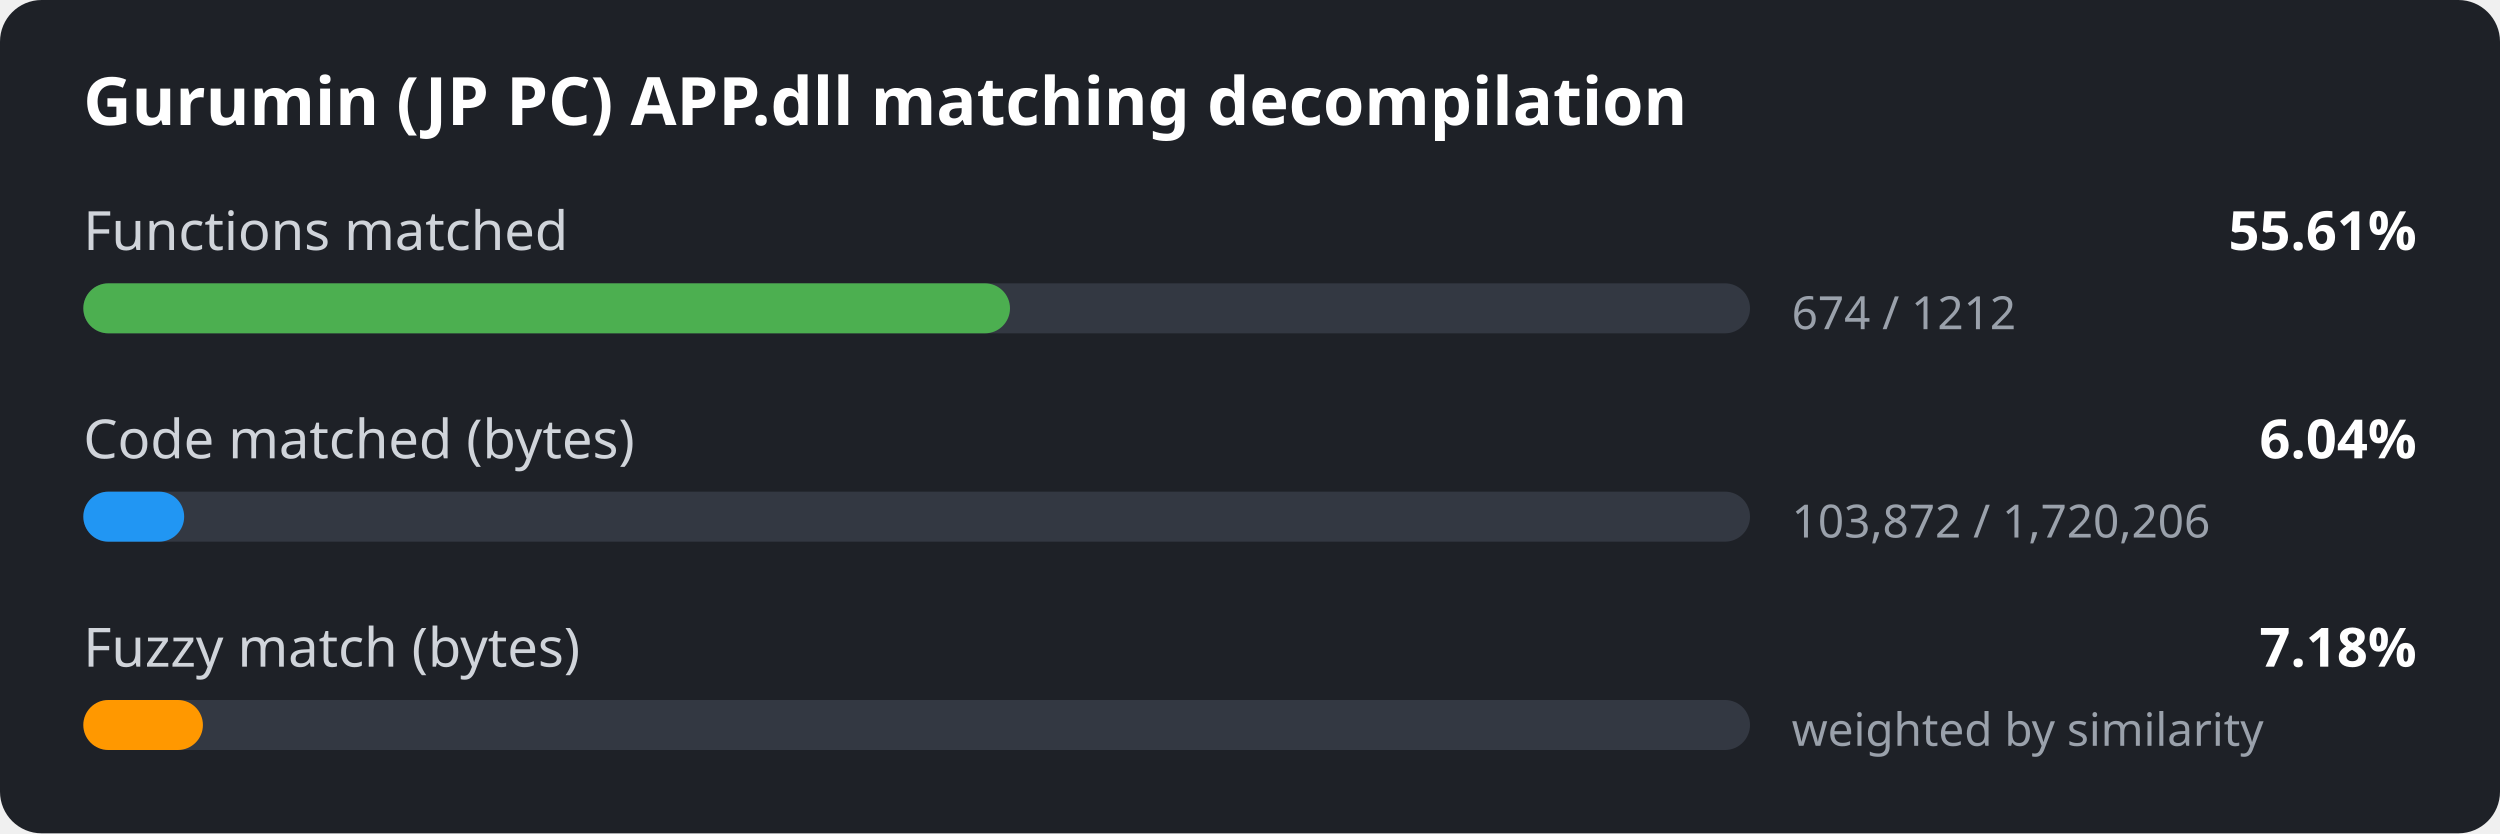
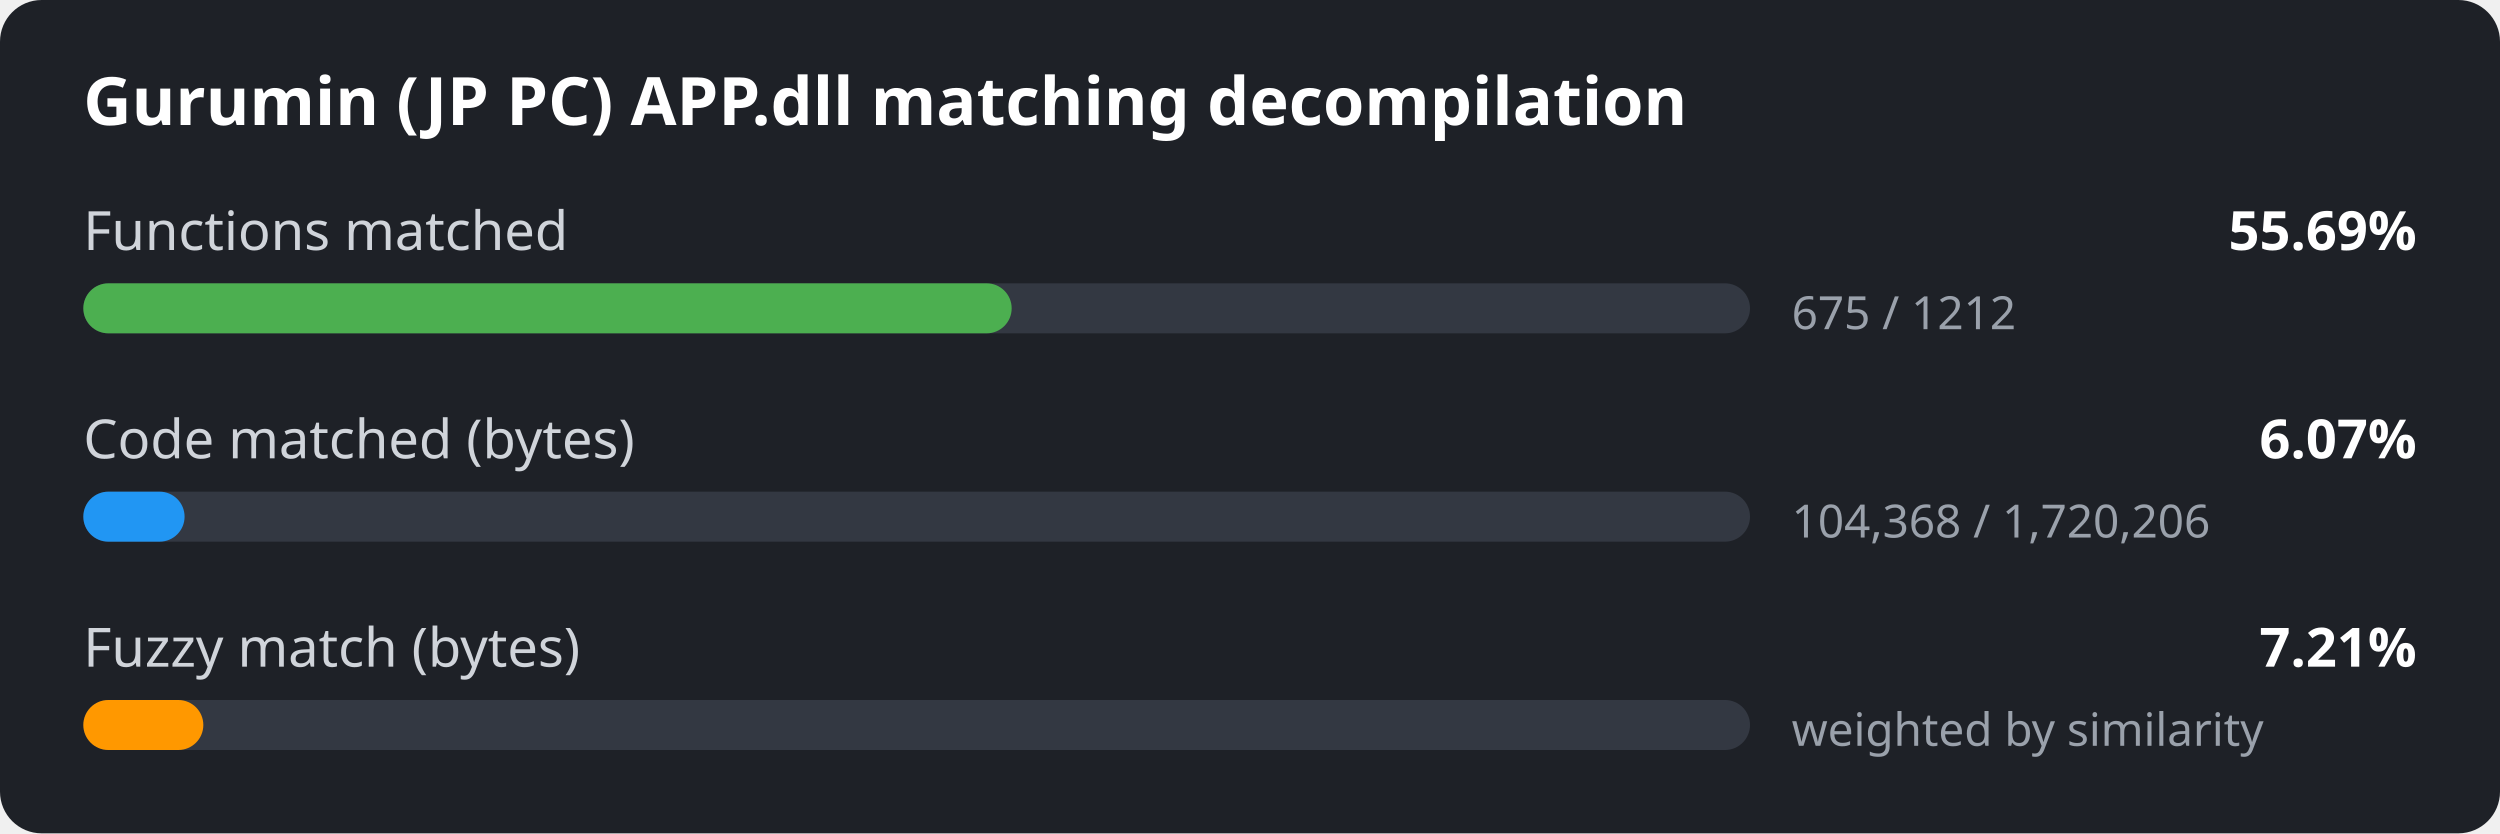
<svg xmlns="http://www.w3.org/2000/svg" width="600" height="200" viewBox="0 0 600 200">
  <style>
.bg { fill: #1e2127; }
.title { font: 600 16px sans-serif; fill: #ffffff; }
.label { font: 13px sans-serif; fill: #d0d4da; }
.value { font: 600 13px sans-serif; fill: #ffffff; }
.detail { font: 11px sans-serif; fill: #9aa1ab; }
.track { fill: #333842; }
</style>
  <rect width="600" height="200" rx="10" class="bg" />
  <text x="20" y="30" class="title">Gurumin (JP PC) APP.dll matching decompilation</text>
  <text x="20" y="60" class="label">Functions matched</text>
-   <text x="580" y="60" class="value" text-anchor="end">55.61%</text>
+   <text x="580" y="60" class="value" text-anchor="end">55.69%</text>
  <rect x="20" y="68" width="400" height="12" rx="6" class="track" />
-   <rect x="20" y="68" width="222.4" height="12" rx="6" fill="#4caf50" />
-   <text x="430" y="79" class="detail">674 / 1212</text>
+   <rect x="20" y="68" width="222.8" height="12" rx="6" fill="#4caf50" />
+   <text x="430" y="79" class="detail">675 / 1212</text>
  <text x="20" y="110" class="label">Code matched (bytes)</text>
-   <text x="580" y="110" class="value" text-anchor="end">6.04%</text>
+   <text x="580" y="110" class="value" text-anchor="end">6.07%</text>
  <rect x="20" y="118" width="400" height="12" rx="6" class="track" />
-   <rect x="20" y="118" width="24.2" height="12" rx="6" fill="#2196f3" />
-   <text x="430" y="129" class="detail">103,872 / 1,720,206</text>
+   <rect x="20" y="118" width="24.3" height="12" rx="6" fill="#2196f3" />
+   <text x="430" y="129" class="detail">104,368 / 1,720,206</text>
  <text x="20" y="160" class="label">Fuzzy match (bytes)</text>
-   <text x="580" y="160" class="value" text-anchor="end">7.18%</text>
+   <text x="580" y="160" class="value" text-anchor="end">7.21%</text>
  <rect x="20" y="168" width="400" height="12" rx="6" class="track" />
-   <rect x="20" y="168" width="28.7" height="12" rx="6" fill="#ff9800" />
+   <rect x="20" y="168" width="28.8" height="12" rx="6" fill="#ff9800" />
  <text x="430" y="179" class="detail">weighted by similarity</text>
</svg>
